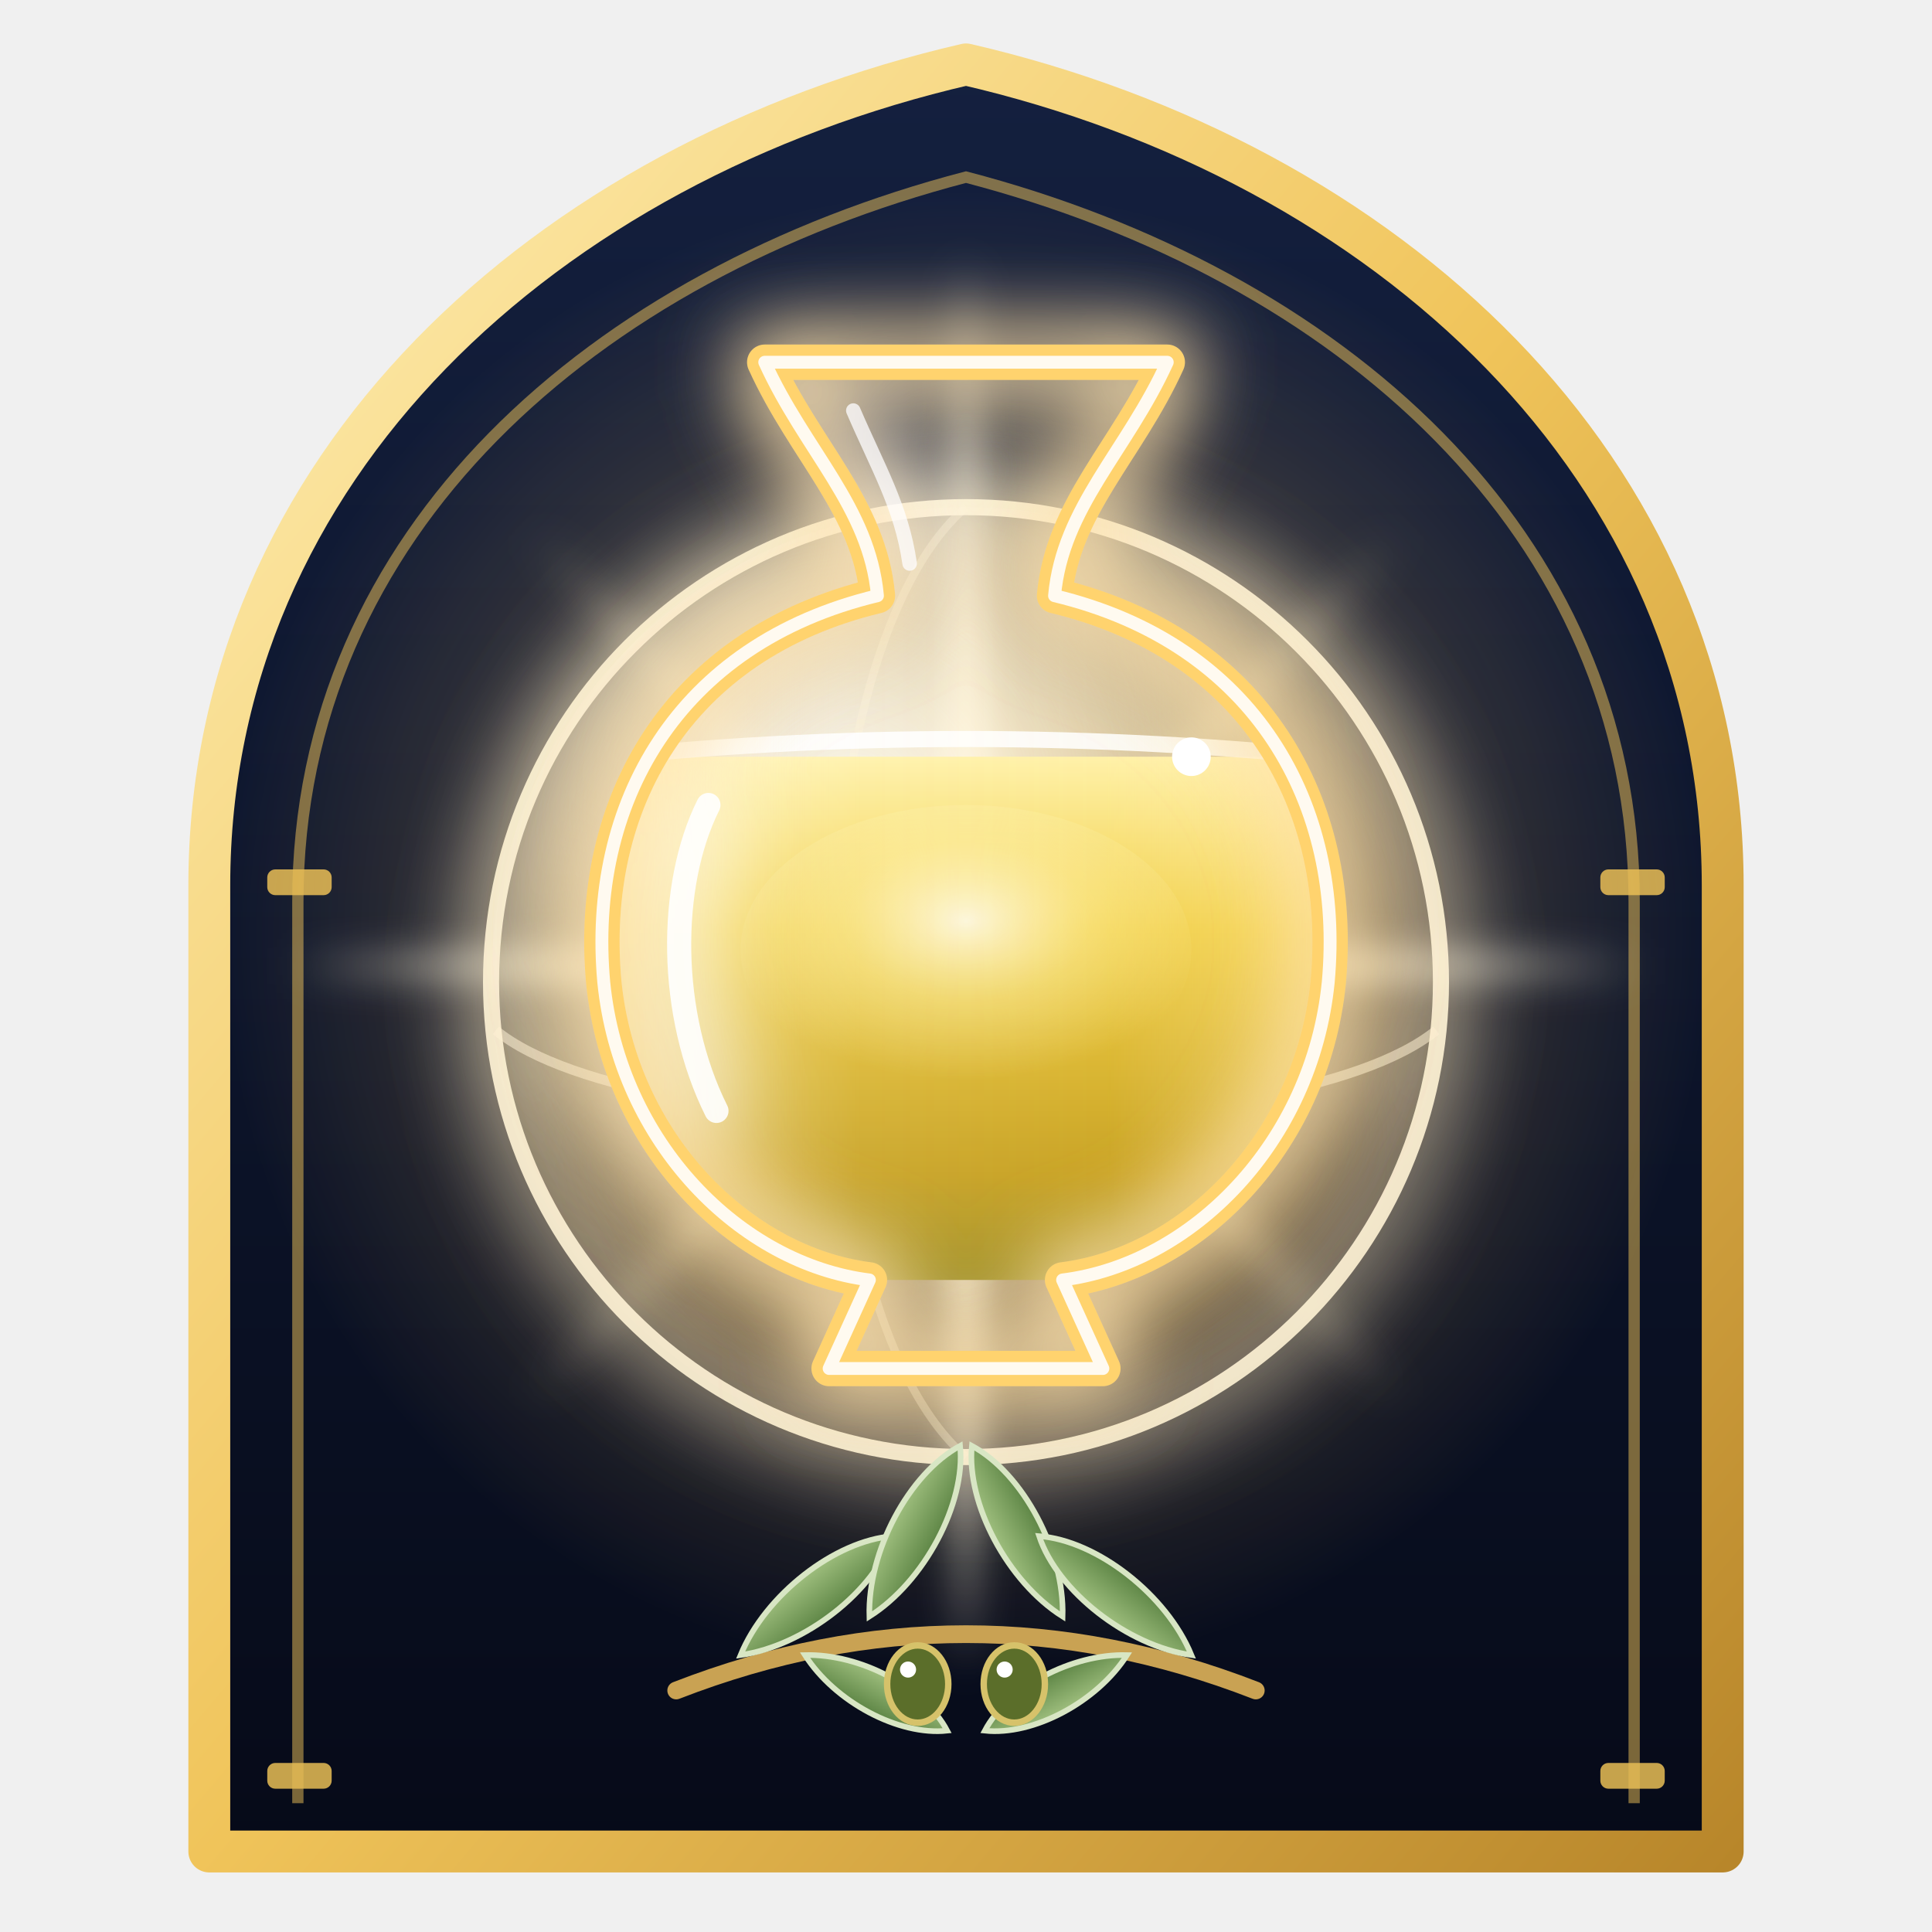
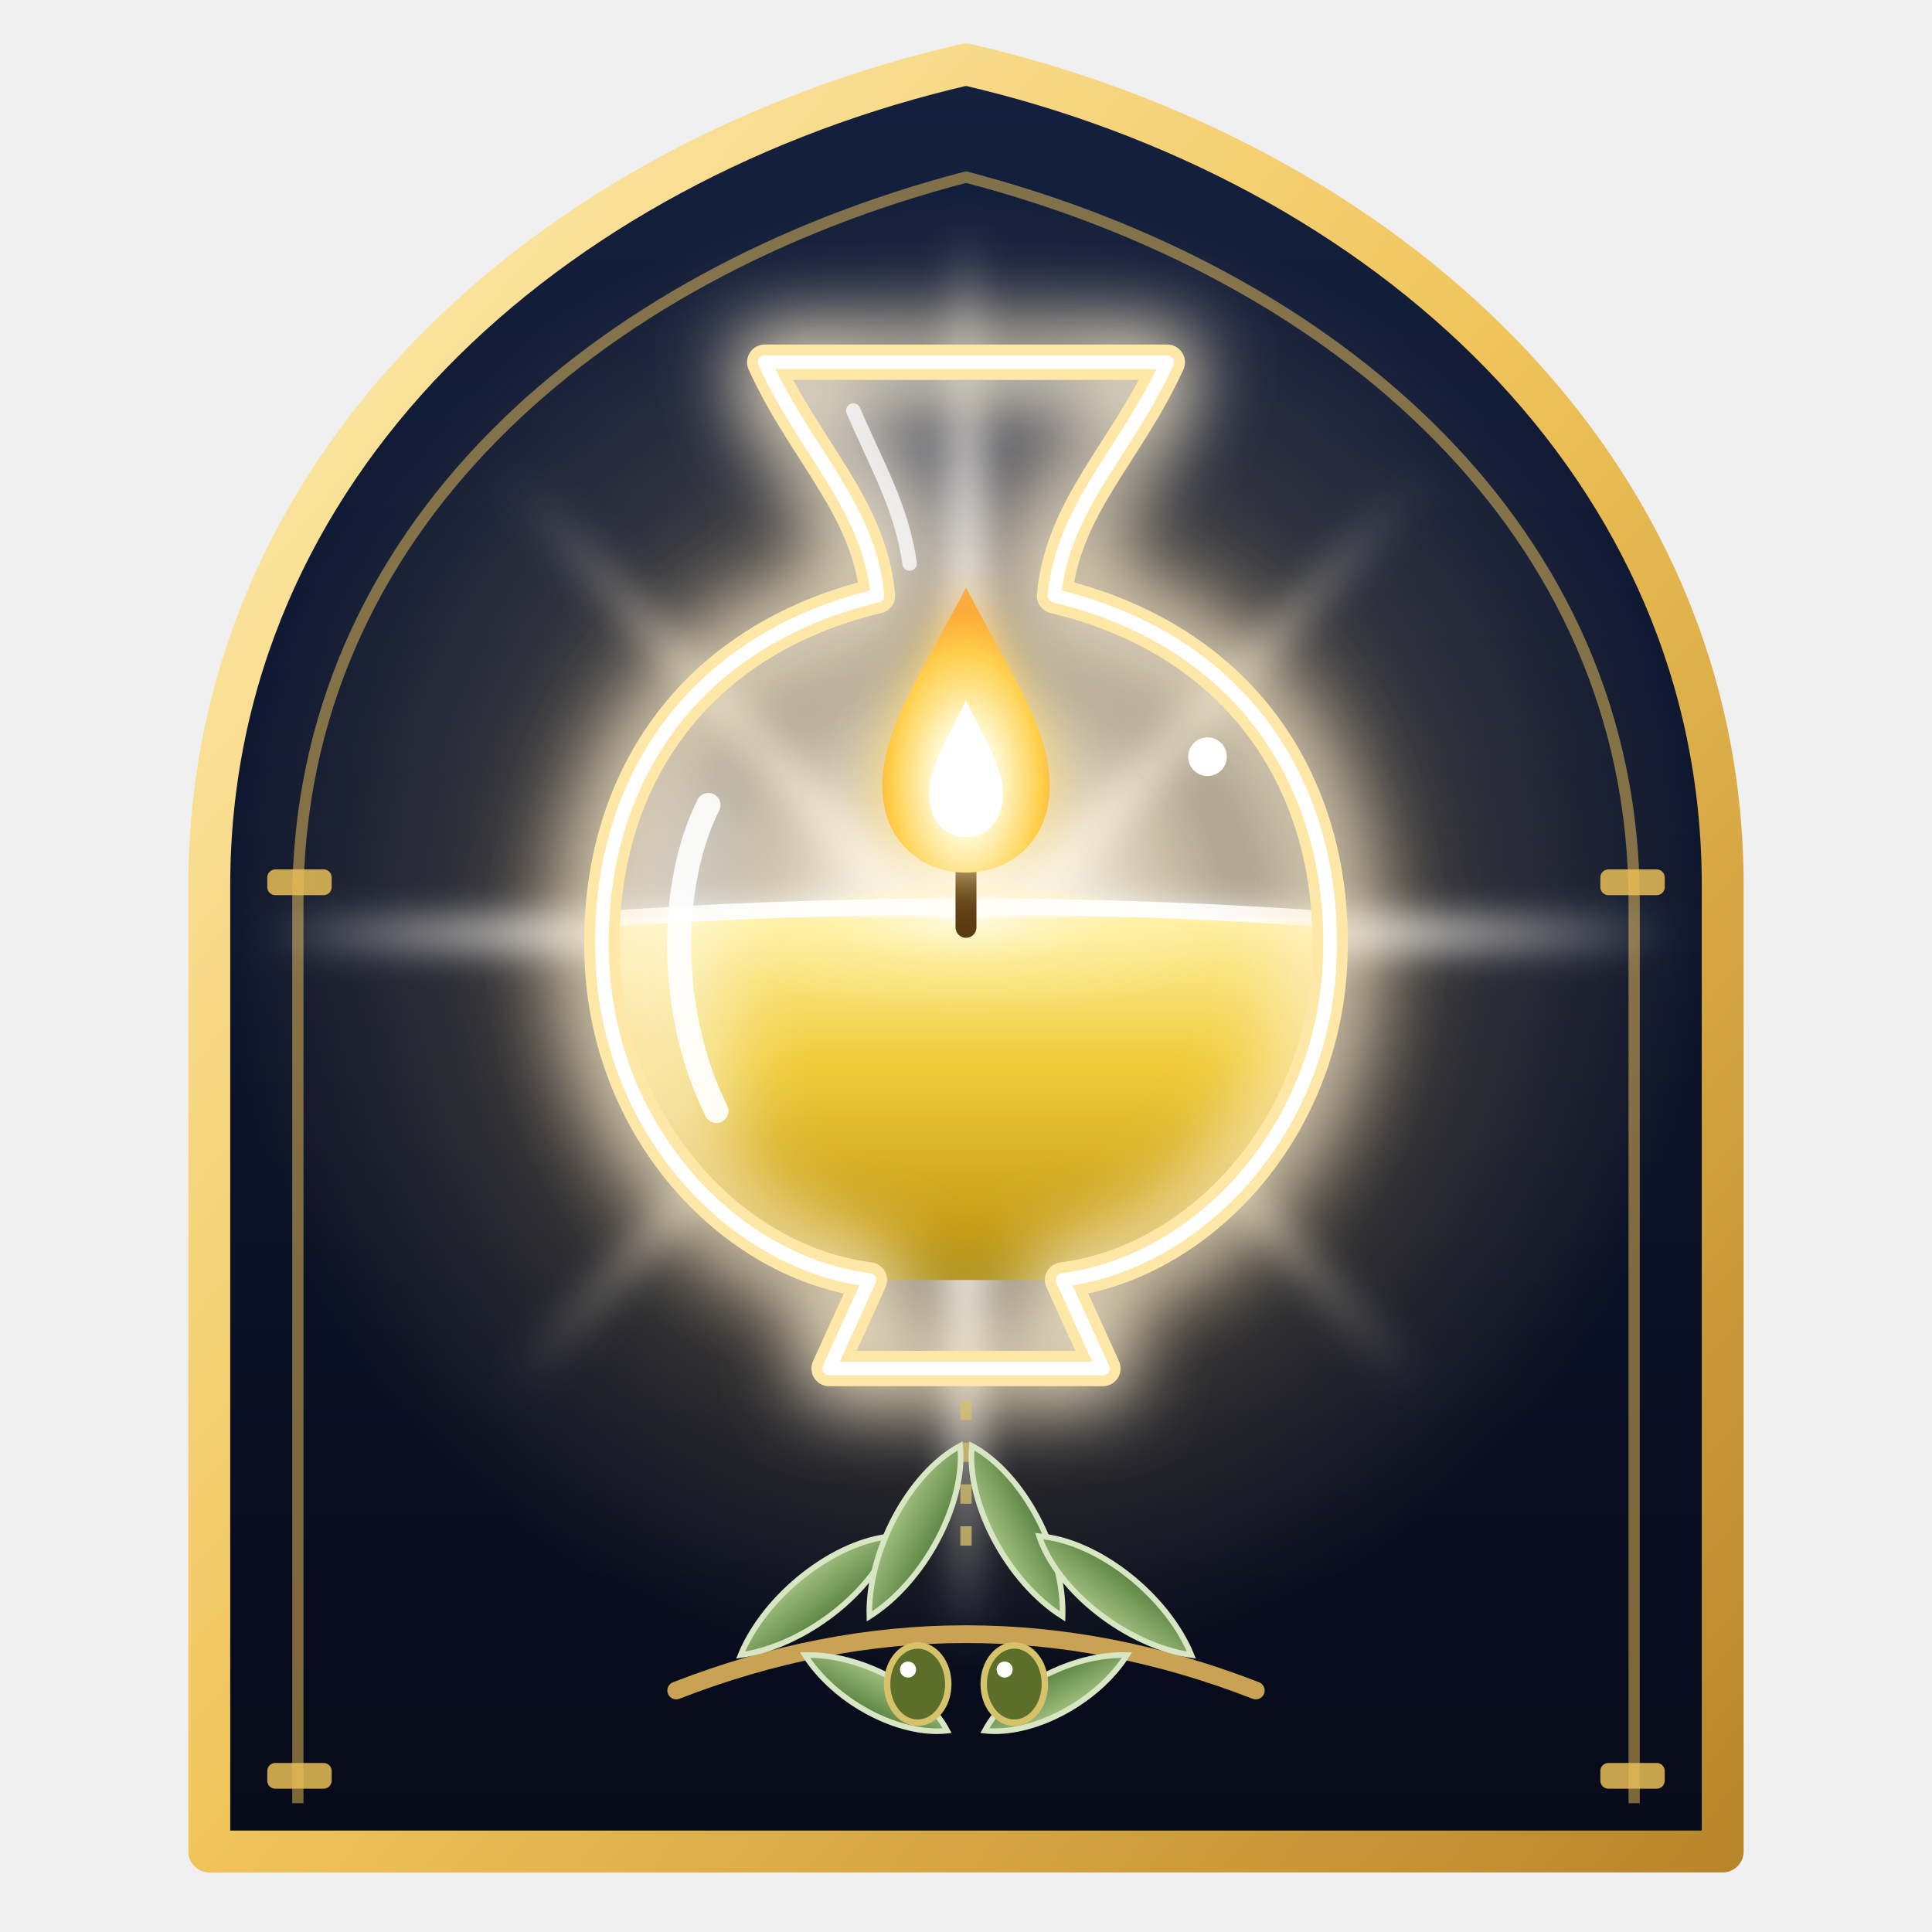
<svg xmlns="http://www.w3.org/2000/svg" class="lamp lmp2" viewBox="0 0 120 120" width="120" height="120" role="img" aria-label="Mishkat — light upon light (24:35)">
  <defs>
    <radialGradient id="lmp2h" cx="50%" cy="50%" r="50%">
-       <stop offset="0" stop-color="#fff6d6" stop-opacity=".9" />
-       <stop offset=".35" stop-color="#ffe2a0" stop-opacity=".45" />
-       <stop offset=".7" stop-color="#ffc861" stop-opacity=".14" />
-       <stop offset="1" stop-color="#ffc861" stop-opacity="0" />
+       <stop offset="0" stop-color="#fffaf0" stop-opacity=".9" />
+       <stop offset=".35" stop-color="#ffe9b8" stop-opacity=".42" />
+       <stop offset=".7" stop-color="#ffd27a" stop-opacity=".13" />
+       <stop offset="1" stop-color="#ffd27a" stop-opacity="0" />
    </radialGradient>
-     <radialGradient id="lmp2p" cx="38%" cy="32%" r="70%">
-       <stop offset="0" stop-color="#fffdf4" stop-opacity=".55" />
-       <stop offset=".55" stop-color="#ffe9b8" stop-opacity=".16" />
-       <stop offset="1" stop-color="#d9a84a" stop-opacity=".05" />
+     <radialGradient id="lmp2v" cx="50%" cy="56%" r="62%">
+       <stop offset="0" stop-color="#ffffff" stop-opacity=".62" />
+       <stop offset=".45" stop-color="#fffaf0" stop-opacity=".3" />
+       <stop offset=".8" stop-color="#f4f1ff" stop-opacity=".16" />
+       <stop offset="1" stop-color="#e8f0ff" stop-opacity=".34" />
    </radialGradient>
-     <linearGradient id="lmp2v" x1="0" y1="0" x2="1" y2="0">
-       <stop offset="0" stop-color="#fff8e0" stop-opacity=".5" />
-       <stop offset=".35" stop-color="#ffffff" stop-opacity=".12" />
-       <stop offset=".7" stop-color="#fff3cc" stop-opacity=".08" />
-       <stop offset="1" stop-color="#ffe7a6" stop-opacity=".42" />
-     </linearGradient>
    <linearGradient id="lmp2o" x1="0" y1="0" x2="0" y2="1">
      <stop offset="0" stop-color="#fff1a6" />
-       <stop offset=".3" stop-color="#f0cc3a" />
-       <stop offset=".72" stop-color="#c49c16" />
-       <stop offset="1" stop-color="#857f1c" />
+       <stop offset=".35" stop-color="#f0cc3a" />
+       <stop offset=".75" stop-color="#c49c16" />
+       <stop offset="1" stop-color="#8a7f1c" />
    </linearGradient>
-     <radialGradient id="lmp2c" cx="50%" cy="40%" r="55%">
-       <stop offset="0" stop-color="#ffffff" stop-opacity=".8" />
-       <stop offset=".5" stop-color="#fff4b0" stop-opacity=".4" />
+     <radialGradient id="lmp2c" cx="50%" cy="20%" r="60%">
+       <stop offset="0" stop-color="#ffffff" stop-opacity=".75" />
+       <stop offset=".5" stop-color="#fff4b0" stop-opacity=".35" />
      <stop offset="1" stop-color="#fff4b0" stop-opacity="0" />
+     </radialGradient>
+     <radialGradient id="lmp2fl" cx="50%" cy="68%" r="60%">
+       <stop offset="0" stop-color="#ffffff" />
+       <stop offset=".35" stop-color="#fff6c8" />
+       <stop offset=".75" stop-color="#ffcf4a" />
+       <stop offset="1" stop-color="#ff9f1c" stop-opacity=".85" />
    </radialGradient>
    <linearGradient id="lmp2g" x1="0" y1="0" x2="1" y2="1">
      <stop offset="0" stop-color="#fff0b8" />
      <stop offset=".5" stop-color="#f0c45a" />
      <stop offset="1" stop-color="#b8862a" />
    </linearGradient>
    <linearGradient id="lmp2n" x1="0" y1="0" x2="0" y2="1">
      <stop offset="0" stop-color="#14203f" />
      <stop offset="1" stop-color="#060a18" />
    </linearGradient>
    <linearGradient id="lmp2l" x1="0" y1="0" x2="0" y2="1">
      <stop offset="0" stop-color="#9fbf7e" />
      <stop offset="1" stop-color="#5d8545" />
    </linearGradient>
    <filter id="lmp2f" x="-60%" y="-60%" width="220%" height="220%">
      <feGaussianBlur stdDeviation="2.6" result="b" />
      <feMerge>
        <feMergeNode in="b" />
        <feMergeNode in="b" />
        <feMergeNode in="SourceGraphic" />
      </feMerge>
    </filter>
    <filter id="lmp2s" x="-60%" y="-60%" width="220%" height="220%">
      <feGaussianBlur stdDeviation="1.2" />
    </filter>
+     <filter id="lmp2w" x="-100%" y="-100%" width="300%" height="300%">
+       <feGaussianBlur stdDeviation="1.6" result="b" />
+       <feMerge>
+         <feMergeNode in="b" />
+         <feMergeNode in="SourceGraphic" />
+       </feMerge>
+     </filter>
    <clipPath id="lmp2b">
      <path d="M54.5 37 C42 40 36.5 50 37.5 61 C38.5 71 46 78.5 54 79.5 L66 79.5 C74 78.5 81.5 71 82.5 61 C83.5 50 78 40 65.5 37 Z" />
    </clipPath>
  </defs>
  <style>
    .lmp2 .h1{animation:lmp2a 7s ease-in-out infinite}
    .lmp2 .h2{animation:lmp2a 7s ease-in-out infinite 2.3s}
    .lmp2 .oil{animation:lmp2k 5.5s ease-in-out infinite 1s}
    .lmp2 .neon{animation:lmp2k 6s ease-in-out infinite}
-     .lmp2 .star{animation:lmp2s 8s ease-in-out infinite;transform-origin:60px 60px}
+     .lmp2 .star{animation:lmp2s 8s ease-in-out infinite;transform-origin:60px 58px}
+     .lmp2 .flame{animation:lmp2l 2.6s ease-in-out infinite;transform-origin:60px 54px}
    @keyframes lmp2a{0%,100%{opacity:.78}50%{opacity:1}}
    @keyframes lmp2k{0%,100%{opacity:.88}50%{opacity:1}}
-     @keyframes lmp2s{0%,100%{opacity:.6;transform:scale(.97)}50%{opacity:.9;transform:scale(1.02)}}
+     @keyframes lmp2s{0%,100%{opacity:.62;transform:scale(.97)}50%{opacity:.92;transform:scale(1.02)}}
+     @keyframes lmp2l{0%,100%{transform:scale(1,1)}40%{transform:scale(.96,1.05)}70%{transform:scale(1.03,.97)}}
    @media (prefers-reduced-motion:reduce){.lmp2 *{animation:none!important}}</style>
  <path d="M13 115 V55 C13 29 34 10 60 4 C86 10 107 29 107 55 V115 Z" fill="url(#lmp2n)" stroke="url(#lmp2g)" stroke-width="2.6" stroke-linejoin="round" />
  <path d="M18.5 112 V56 C18.5 33 37 17 60 11 C83 17 101.5 33 101.5 56 V112" fill="none" stroke="#f0c45a" stroke-width=".7" opacity=".5" />
  <g fill="#e8bd55" opacity=".85">
    <rect x="16.6" y="54" width="4" height="1.6" rx=".5" />
    <rect x="99.4" y="54" width="4" height="1.6" rx=".5" />
    <rect x="16.6" y="109.5" width="4" height="1.6" rx=".5" />
    <rect x="99.4" y="109.5" width="4" height="1.6" rx=".5" />
  </g>
  <path d="M14.5 113.5 H105.5" stroke="url(#lmp2g)" stroke-width="1" opacity=".75" />
  <circle class="h1" cx="60" cy="58" r="46" fill="url(#lmp2h)" />
-   <circle class="h2" cx="60" cy="61" r="31" fill="url(#lmp2h)" />
+   <circle class="h2" cx="60" cy="58" r="30" fill="url(#lmp2h)" />
  <g class="star" filter="url(#lmp2s)">
-     <path d="M60 16 L61.6 54 L60 60 L58.4 54 Z M60 104 L58.4 68 L60 60 L61.6 68 Z M18 60 L54 58.4 L60 60 L54 61.6 Z M102 60 L66 61.6 L60 60 L66 58.4 Z" fill="#fff8e2" opacity="1" />
-     <path d="M33 33 L56 56 L60 60 L55 57.5 Z M87 33 L64 56 L60 60 L65 57.5 Z M33 87 L56 64 L60 60 L55 62.5 Z M87 87 L64 64 L60 60 L65 62.5 Z" fill="#ffeec4" opacity=".75" />
-   </g>
-   <g class="neon" filter="url(#lmp2f)">
-     <circle cx="60" cy="61" r="29.5" fill="url(#lmp2p)" stroke="#fff3d6" stroke-width="1" stroke-opacity=".9" />
-     <path d="M30.8 64 C40 71.5 80 71.5 89.2 64" fill="none" stroke="#fff3d6" stroke-width=".6" opacity=".55" />
-     <path d="M60 31.5 C49 41 49 81 60 90.5" fill="none" stroke="#fff3d6" stroke-width=".5" opacity=".35" />
-   </g>
-   <g clip-path="url(#lmp2b)">
-     <rect class="oil" x="34" y="47" width="52" height="36" fill="url(#lmp2o)" />
-     <ellipse class="oil" cx="60" cy="59" rx="14" ry="9" fill="url(#lmp2c)" />
-     <path d="M36 47.2 Q60 44.6 84 47.2" fill="none" stroke="#ffffff" stroke-width="1" opacity=".9" />
+     <path d="M60 14 L61.7 50 L60 58 L58.3 50 Z M60 102 L58.3 66 L60 58 L61.7 66 Z M16 58 L52 56.3 L60 58 L52 59.7 Z M104 58 L68 59.7 L60 58 L68 56.3 Z" fill="#fffdf6" />
+     <path d="M32 30 L55 53 L60 58 L54 55.5 Z M88 30 L65 53 L60 58 L66 55.5 Z M32 86 L55 63 L60 58 L54 60.5 Z M88 86 L65 63 L60 58 L66 60.5 Z" fill="#fff4dc" opacity=".72" />
  </g>
  <path d="M47.5 22.5 H72.5 C70 28 66 31.5 65.5 37 C78 40 83.5 50 82.5 61 C81.5 71 74 78.5 66 79.5 L68.5 85 H51.5 L54 79.5 C46 78.5 38.5 71 37.5 61 C36.5 50 42 40 54.5 37 C54 31.5 50 28 47.5 22.5 Z" fill="url(#lmp2v)" />
+   <g clip-path="url(#lmp2b)">
+     <rect class="oil" x="34" y="57" width="52" height="26" fill="url(#lmp2o)" />
+     <ellipse class="oil" cx="60" cy="60" rx="15" ry="5" fill="url(#lmp2c)" />
+     <path d="M36 57.2 Q60 55.4 84 57.2" fill="none" stroke="#ffffff" stroke-width="1" opacity=".9" />
+   </g>
+   <path d="M60 57.6 V52.6" stroke="#5a3a10" stroke-width="1.3" stroke-linecap="round" />
+   <g class="flame" filter="url(#lmp2w)">
+     <path d="M60 36.5 C62.6 41.5 65.2 45.2 65.2 48.8 C65.2 52.2 62.8 54.2 60 54.2 C57.2 54.2 54.8 52.2 54.8 48.8 C54.8 45.2 57.4 41.5 60 36.5 Z" fill="url(#lmp2fl)" />
+     <path d="M60 43.5 C61.2 46 62.3 47.6 62.3 49.3 C62.3 51 61.3 52 60 52 C58.7 52 57.7 51 57.7 49.3 C57.7 47.6 58.8 46 60 43.5 Z" fill="#ffffff" />
+   </g>
  <g class="neon" filter="url(#lmp2f)" fill="none" stroke-linejoin="round" stroke-linecap="round">
-     <path d="M47.5 22.5 H72.5 C70 28 66 31.5 65.5 37 C78 40 83.5 50 82.5 61 C81.5 71 74 78.5 66 79.5 L68.5 85 H51.5 L54 79.5 C46 78.5 38.5 71 37.5 61 C36.5 50 42 40 54.5 37 C54 31.5 50 28 47.5 22.5 Z" stroke="#ffd36e" stroke-width="2.2" />
-     <path d="M47.5 22.5 H72.5 C70 28 66 31.5 65.5 37 C78 40 83.5 50 82.5 61 C81.5 71 74 78.5 66 79.5 L68.5 85 H51.5 L54 79.5 C46 78.5 38.5 71 37.5 61 C36.5 50 42 40 54.5 37 C54 31.5 50 28 47.5 22.5 Z" stroke="#fffaf0" stroke-width=".8" />
+     <path d="M47.5 22.5 H72.5 C70 28 66 31.5 65.5 37 C78 40 83.5 50 82.5 61 C81.5 71 74 78.5 66 79.5 L68.5 85 H51.5 L54 79.5 C46 78.5 38.5 71 37.5 61 C36.5 50 42 40 54.5 37 C54 31.5 50 28 47.5 22.5 Z" stroke="#ffe7a8" stroke-width="2.2" />
+     <path d="M47.5 22.5 H72.5 C70 28 66 31.5 65.5 37 C78 40 83.5 50 82.5 61 C81.5 71 74 78.5 66 79.5 L68.5 85 H51.5 L54 79.5 C46 78.5 38.5 71 37.5 61 C36.5 50 42 40 54.5 37 C54 31.5 50 28 47.5 22.5 Z" stroke="#ffffff" stroke-width=".85" />
    <path d="M44 50 C41.5 55 41.5 63 44.5 69" stroke="#ffffff" stroke-width="1.5" opacity=".9" />
    <path d="M53 25.5 C54.5 29 56 31.5 56.5 35" stroke="#ffffff" stroke-width=".9" opacity=".75" />
  </g>
-   <circle cx="74" cy="47" r="1.2" fill="#ffffff" />
+   <circle cx="75" cy="47" r="1.2" fill="#ffffff" />
+   <path d="M60 96 V86.5" stroke="#d6c26a" stroke-width=".7" stroke-dasharray="1.2 1.4" opacity=".75" />
  <g transform="translate(60 101)">
    <path d="M-18 4 Q0 -3 18 4" fill="none" stroke="#c9a253" stroke-width="1.1" stroke-linecap="round" />
    <g fill="url(#lmp2l)" stroke="#d8e6c4" stroke-width=".35">
      <path d="M0 0 C3.5 -2 9 -2 12 0 C9 2 3.5 2 0 0 Z" transform="translate(-14 1.8) rotate(-38)" />
      <path d="M0 0 C3.5 -2 9 -2 12 0 C9 2 3.5 2 0 0 Z" transform="translate(-6 -.6) rotate(-62)" />
      <path d="M0 0 C3.5 -2 9 -2 12 0 C9 2 3.5 2 0 0 Z" transform="translate(6 -.6) rotate(-118)" />
      <path d="M0 0 C3.5 -2 9 -2 12 0 C9 2 3.5 2 0 0 Z" transform="translate(14 1.8) rotate(-142)" />
      <path d="M0 0 C3 -1.7 7.5 -1.7 10 0 C7.5 1.7 3 1.7 0 0 Z" transform="translate(-10 1.8) rotate(28)" />
      <path d="M0 0 C3 -1.7 7.5 -1.7 10 0 C7.5 1.7 3 1.7 0 0 Z" transform="translate(10 1.8) rotate(152)" />
    </g>
    <ellipse cx="-3" cy="3.6" rx="1.9" ry="2.4" fill="#5b6e2a" stroke="#d6c26a" stroke-width=".4" />
    <ellipse cx="3" cy="3.6" rx="1.9" ry="2.4" fill="#5b6e2a" stroke="#d6c26a" stroke-width=".4" />
    <circle cx="-3.6" cy="2.7" r=".5" fill="#fff" />
    <circle cx="2.4" cy="2.7" r=".5" fill="#fff" />
  </g>
</svg>
